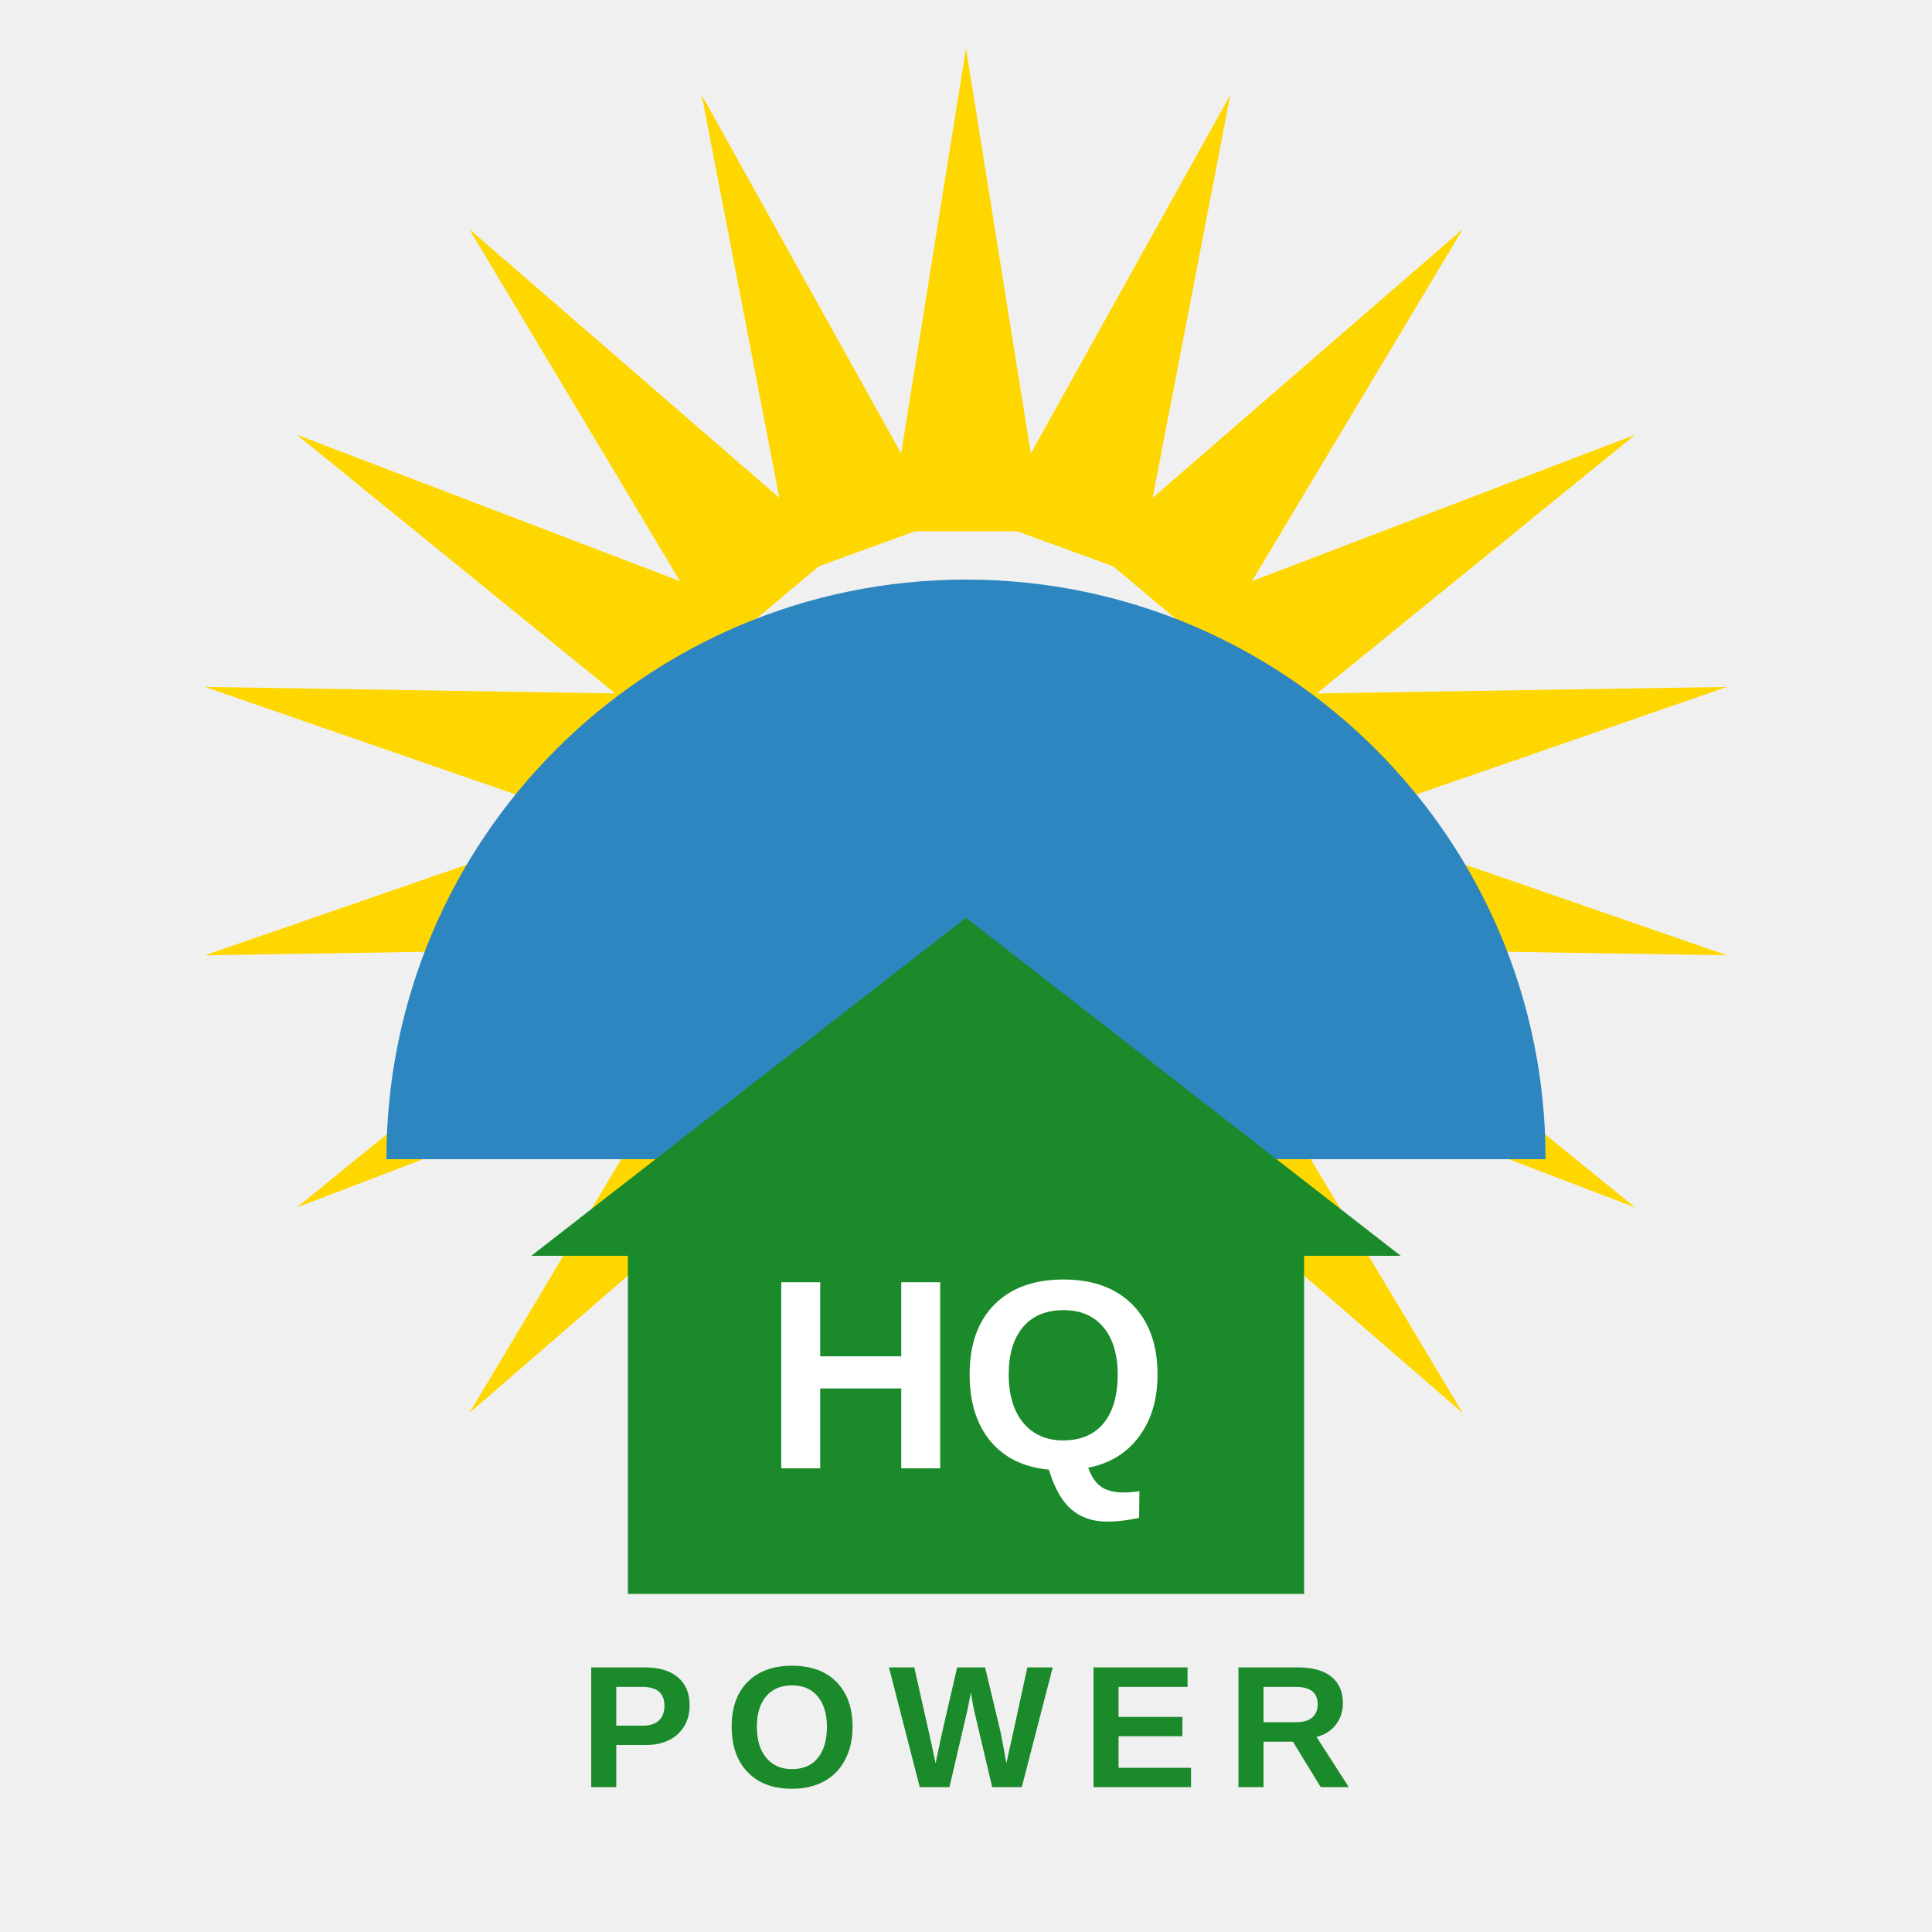
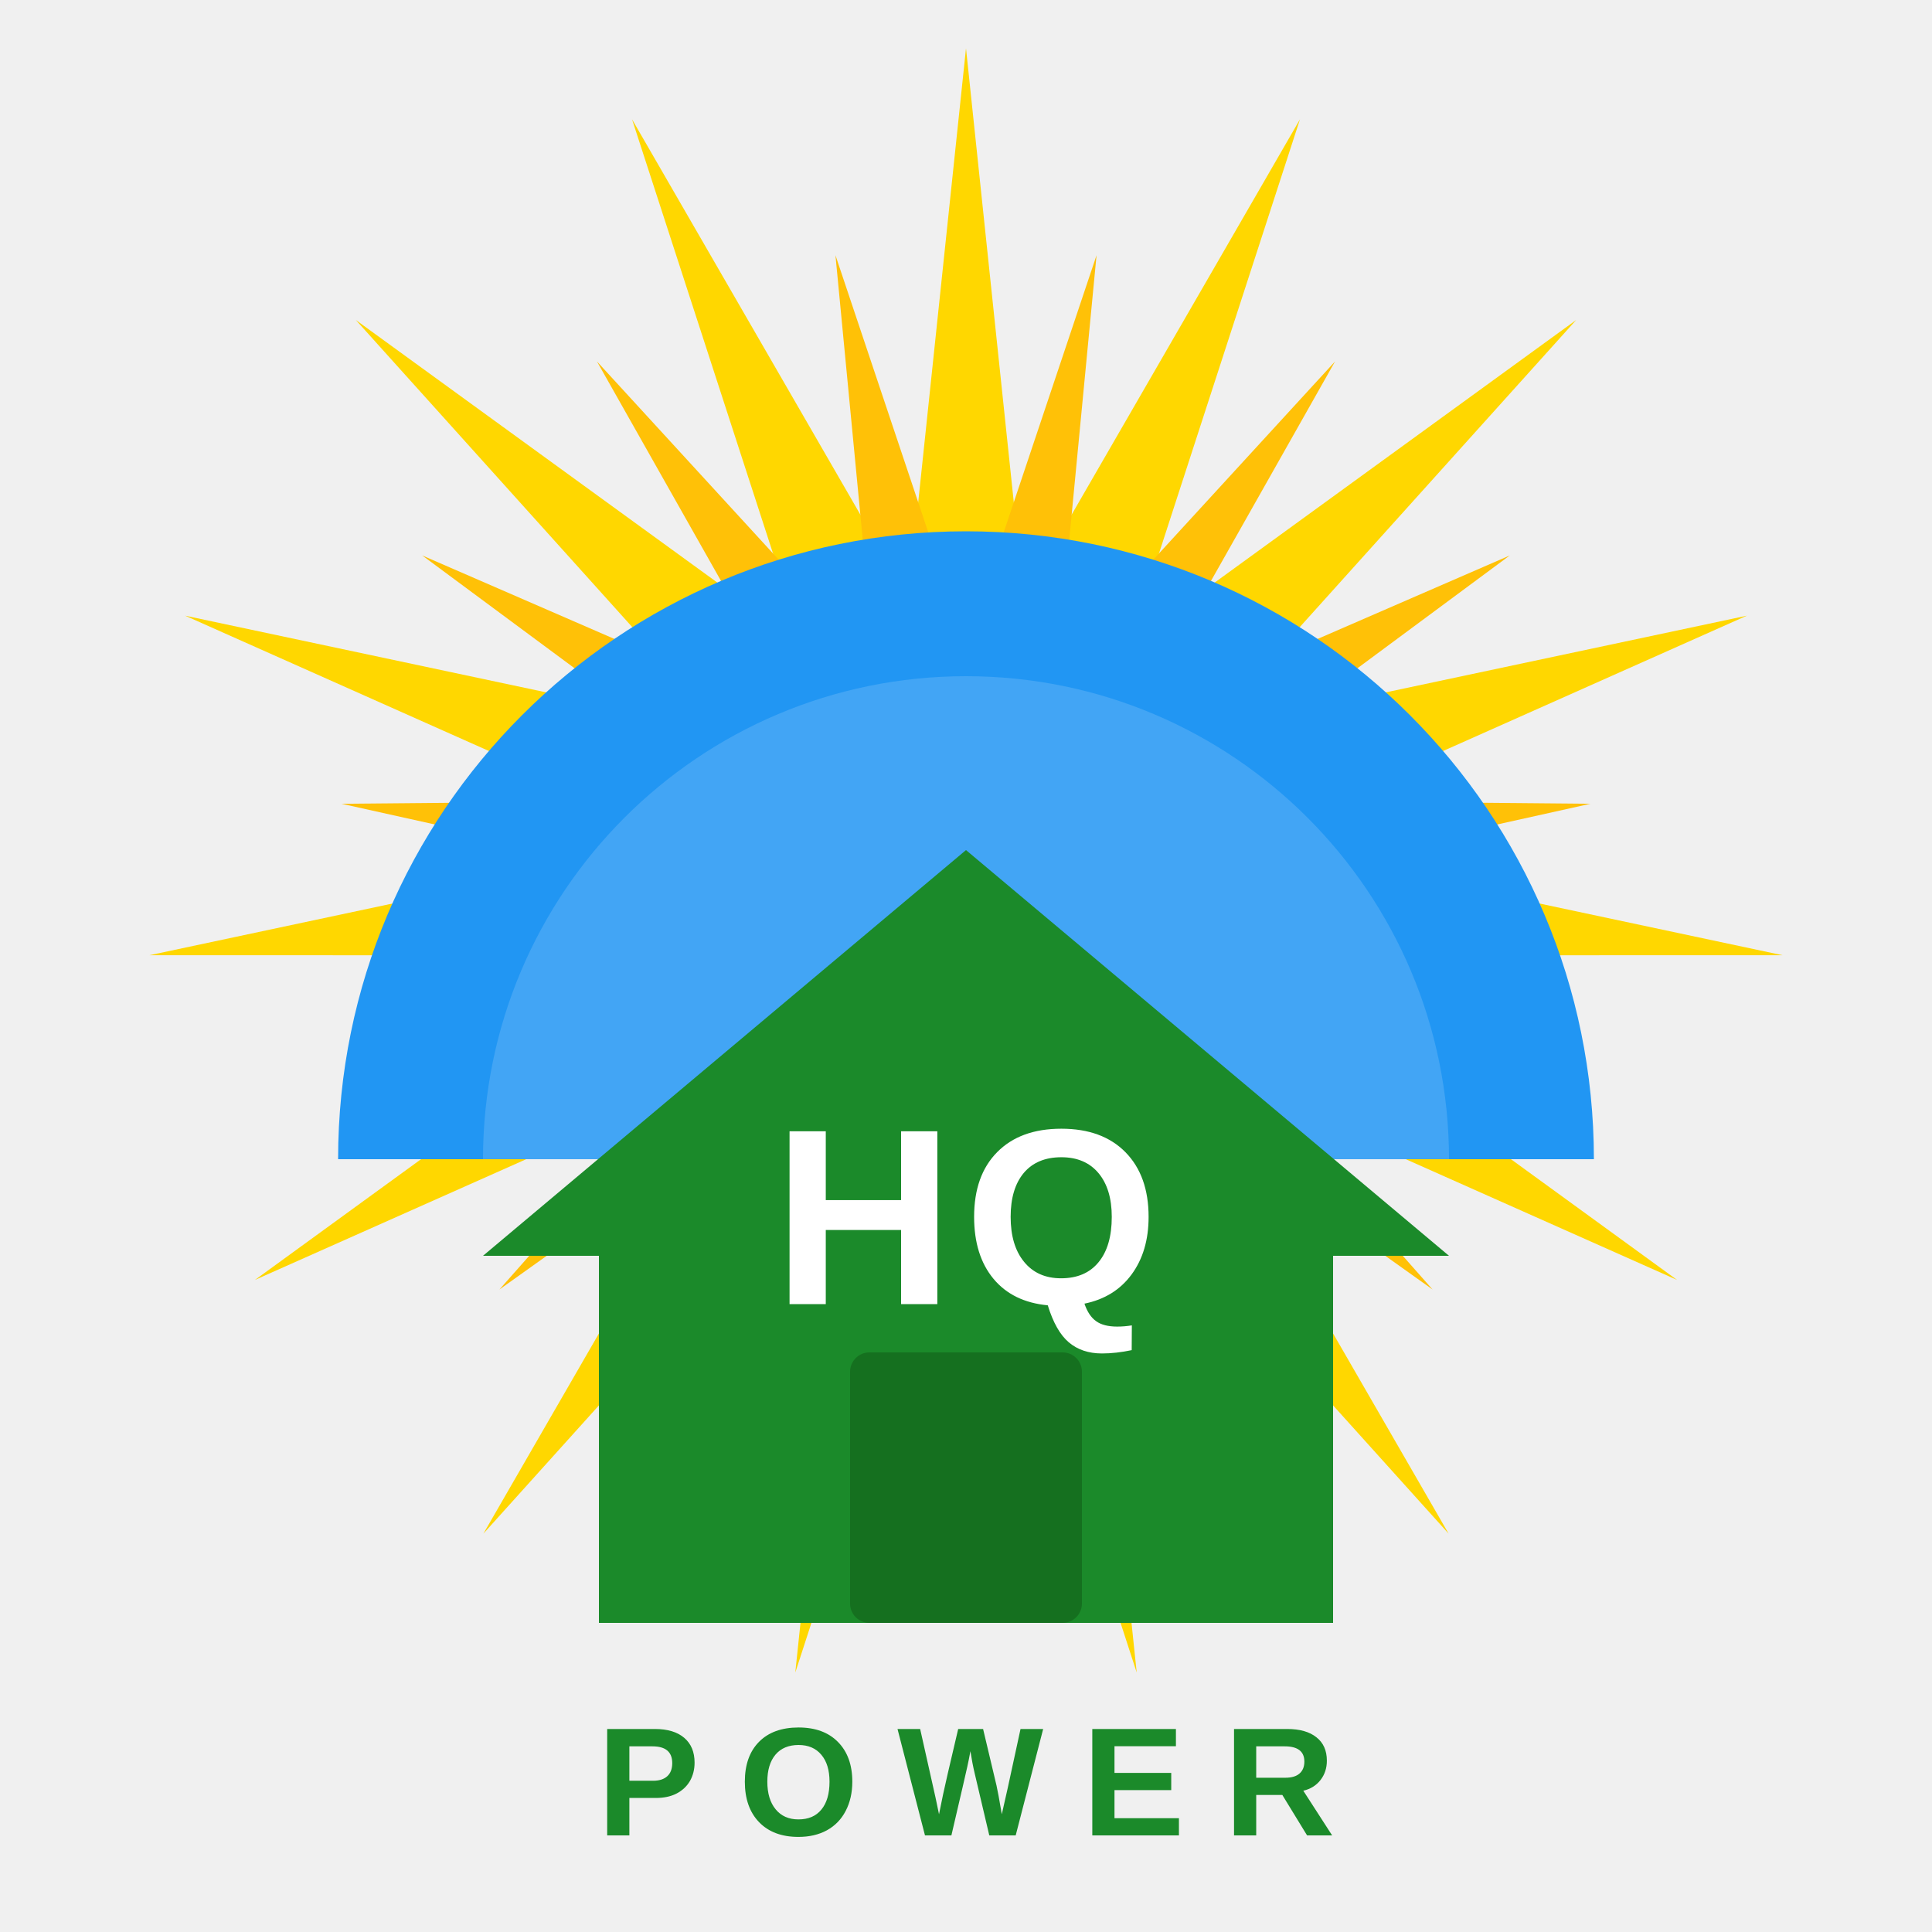
<svg xmlns="http://www.w3.org/2000/svg" viewBox="0 0 200 200">
-   <g transform="translate(100,85)">
-     <polygon points="0,-80 8,-30 -8,-30" fill="#FFD700" />
-     <polygon points="0,-80 8,-30 -8,-30" fill="#FFD700" transform="rotate(20)" />
-     <polygon points="0,-80 8,-30 -8,-30" fill="#FFD700" transform="rotate(40)" />
-     <polygon points="0,-80 8,-30 -8,-30" fill="#FFD700" transform="rotate(60)" />
-     <polygon points="0,-80 8,-30 -8,-30" fill="#FFD700" transform="rotate(80)" />
-     <polygon points="0,-80 8,-30 -8,-30" fill="#FFD700" transform="rotate(100)" />
-     <polygon points="0,-80 8,-30 -8,-30" fill="#FFD700" transform="rotate(120)" />
-     <polygon points="0,-80 8,-30 -8,-30" fill="#FFD700" transform="rotate(140)" />
-     <polygon points="0,-80 8,-30 -8,-30" fill="#FFD700" transform="rotate(160)" />
-     <polygon points="0,-80 8,-30 -8,-30" fill="#FFD700" transform="rotate(180)" />
-     <polygon points="0,-80 8,-30 -8,-30" fill="#FFD700" transform="rotate(200)" />
-     <polygon points="0,-80 8,-30 -8,-30" fill="#FFD700" transform="rotate(220)" />
-     <polygon points="0,-80 8,-30 -8,-30" fill="#FFD700" transform="rotate(240)" />
-     <polygon points="0,-80 8,-30 -8,-30" fill="#FFD700" transform="rotate(260)" />
-     <polygon points="0,-80 8,-30 -8,-30" fill="#FFD700" transform="rotate(280)" />
-     <polygon points="0,-80 8,-30 -8,-30" fill="#FFD700" transform="rotate(300)" />
-     <polygon points="0,-80 8,-30 -8,-30" fill="#FFD700" transform="rotate(320)" />
-     <polygon points="0,-80 8,-30 -8,-30" fill="#FFD700" transform="rotate(340)" />
+   <g transform="translate(100,90)">
+     <polygon points="0,-85 6,-28 -6,-28" fill="#FFD700" />
+     <polygon points="0,-85 6,-28 -6,-28" fill="#FFD700" transform="rotate(24)" />
+     <polygon points="0,-85 6,-28 -6,-28" fill="#FFD700" transform="rotate(48)" />
+     <polygon points="0,-85 6,-28 -6,-28" fill="#FFD700" transform="rotate(72)" />
+     <polygon points="0,-85 6,-28 -6,-28" fill="#FFD700" transform="rotate(96)" />
+     <polygon points="0,-85 6,-28 -6,-28" fill="#FFD700" transform="rotate(120)" />
+     <polygon points="0,-85 6,-28 -6,-28" fill="#FFD700" transform="rotate(144)" />
+     <polygon points="0,-85 6,-28 -6,-28" fill="#FFD700" transform="rotate(168)" />
+     <polygon points="0,-85 6,-28 -6,-28" fill="#FFD700" transform="rotate(192)" />
+     <polygon points="0,-85 6,-28 -6,-28" fill="#FFD700" transform="rotate(216)" />
+     <polygon points="0,-85 6,-28 -6,-28" fill="#FFD700" transform="rotate(240)" />
+     <polygon points="0,-85 6,-28 -6,-28" fill="#FFD700" transform="rotate(264)" />
+     <polygon points="0,-85 6,-28 -6,-28" fill="#FFD700" transform="rotate(288)" />
+     <polygon points="0,-85 6,-28 -6,-28" fill="#FFD700" transform="rotate(312)" />
+     <polygon points="0,-85 6,-28 -6,-28" fill="#FFD700" transform="rotate(336)" />
+     <polygon points="0,-65 4,-30 -4,-30" fill="#FFC107" transform="rotate(12)" />
+     <polygon points="0,-65 4,-30 -4,-30" fill="#FFC107" transform="rotate(36)" />
+     <polygon points="0,-65 4,-30 -4,-30" fill="#FFC107" transform="rotate(60)" />
+     <polygon points="0,-65 4,-30 -4,-30" fill="#FFC107" transform="rotate(84)" />
+     <polygon points="0,-65 4,-30 -4,-30" fill="#FFC107" transform="rotate(108)" />
+     <polygon points="0,-65 4,-30 -4,-30" fill="#FFC107" transform="rotate(132)" />
+     <polygon points="0,-65 4,-30 -4,-30" fill="#FFC107" transform="rotate(156)" />
+     <polygon points="0,-65 4,-30 -4,-30" fill="#FFC107" transform="rotate(180)" />
+     <polygon points="0,-65 4,-30 -4,-30" fill="#FFC107" transform="rotate(204)" />
+     <polygon points="0,-65 4,-30 -4,-30" fill="#FFC107" transform="rotate(228)" />
+     <polygon points="0,-65 4,-30 -4,-30" fill="#FFC107" transform="rotate(252)" />
+     <polygon points="0,-65 4,-30 -4,-30" fill="#FFC107" transform="rotate(276)" />
+     <polygon points="0,-65 4,-30 -4,-30" fill="#FFC107" transform="rotate(300)" />
+     <polygon points="0,-65 4,-30 -4,-30" fill="#FFC107" transform="rotate(324)" />
+     <polygon points="0,-65 4,-30 -4,-30" fill="#FFC107" transform="rotate(348)" />
  </g>
-   <path d="M 40,120 A 60,60 0 0,1 160,120 Z" fill="#2E86C1" />
-   <polygon points="100,95 55,130 65,130 65,165 135,165 135,130 145,130" fill="#1B8A2A" />
-   <text x="100" y="152" text-anchor="middle" font-family="Arial,sans-serif" font-size="28" font-weight="bold" fill="white">HQ</text>
-   <text x="100" y="185" text-anchor="middle" font-family="Arial,sans-serif" font-size="18" font-weight="bold" fill="#1B8A2A" letter-spacing="3">POWER</text>
+   <path d="M 35,120 A 65,65 0 0,1 165,120 Z" fill="#2196F3" />
+   <path d="M 50,120 A 50,50 0 0,1 150,120 Z" fill="#42A5F5" />
+   <polygon points="100,88 50,130 62,130 62,168 138,168 138,130 150,130" fill="#1B8A2A" />
+   <rect x="88" y="140" width="24" height="28" rx="2" fill="#15701F" />
+   <text x="100" y="135" text-anchor="middle" font-family="Arial,Helvetica,sans-serif" font-size="26" font-weight="900" fill="white" letter-spacing="1">HQ</text>
+   <text x="100" y="190" text-anchor="middle" font-family="Arial,Helvetica,sans-serif" font-size="16" font-weight="800" fill="#1B8A2A" letter-spacing="4">POWER</text>
</svg>
